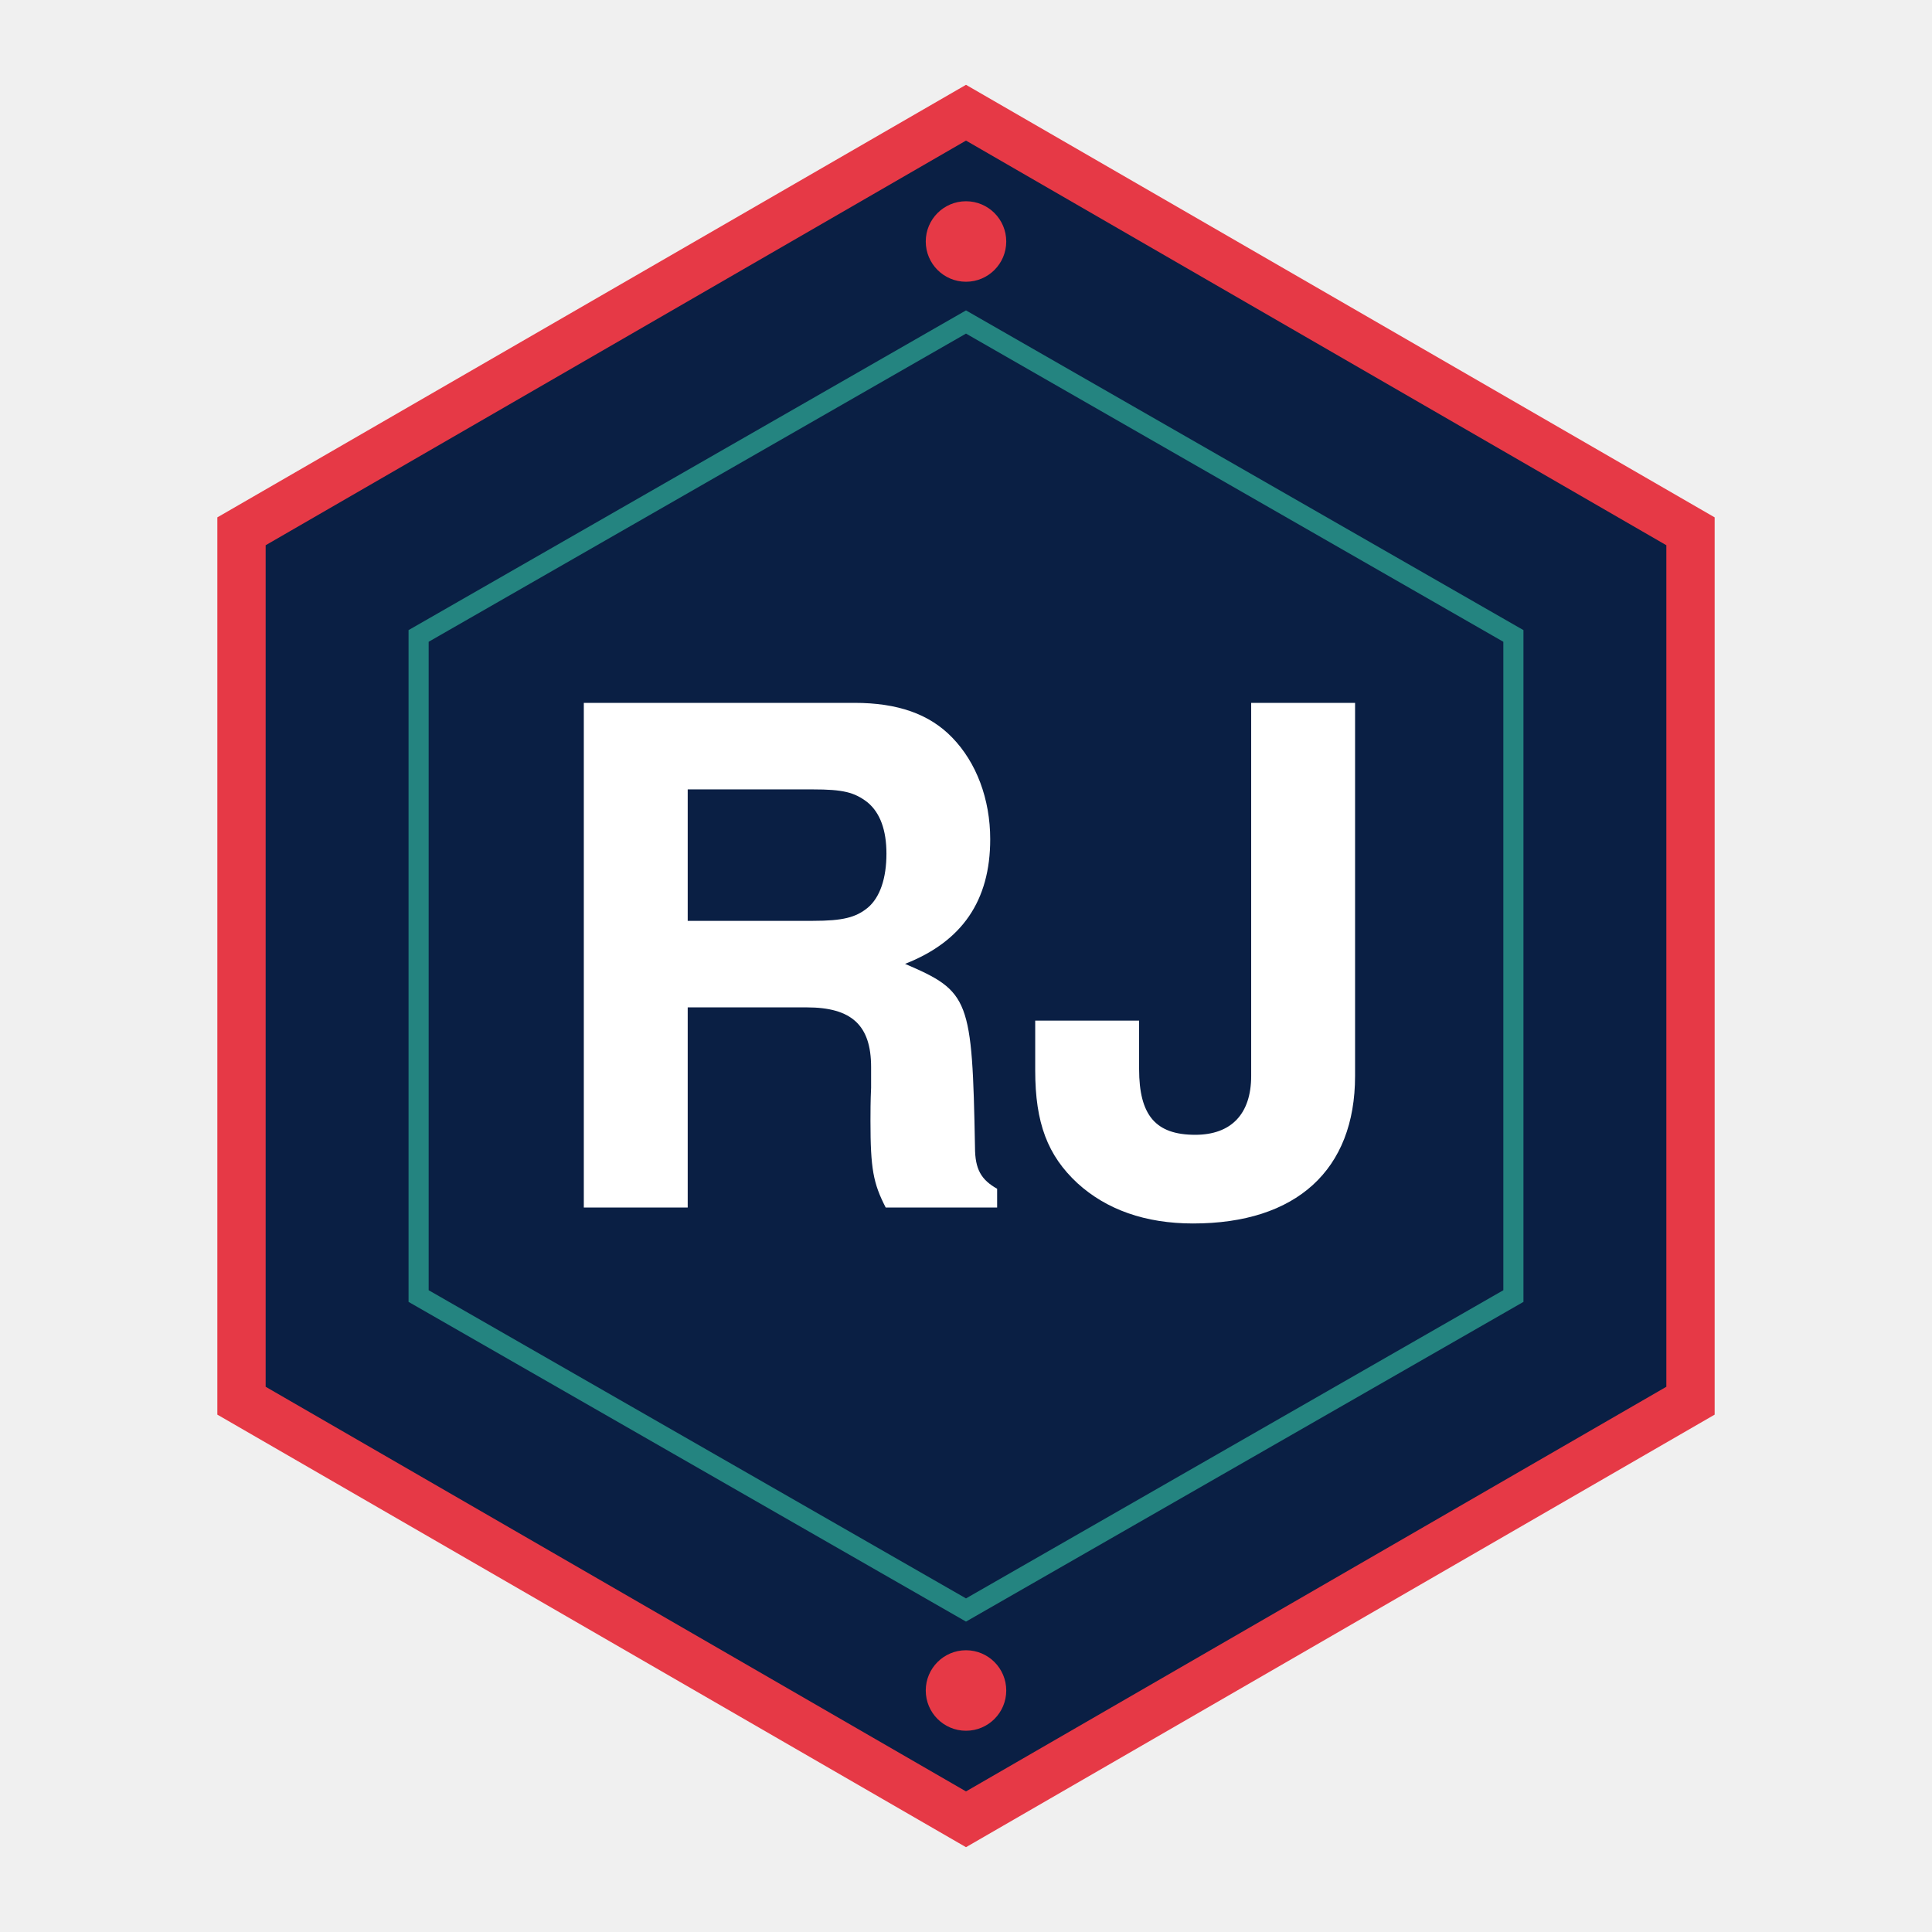
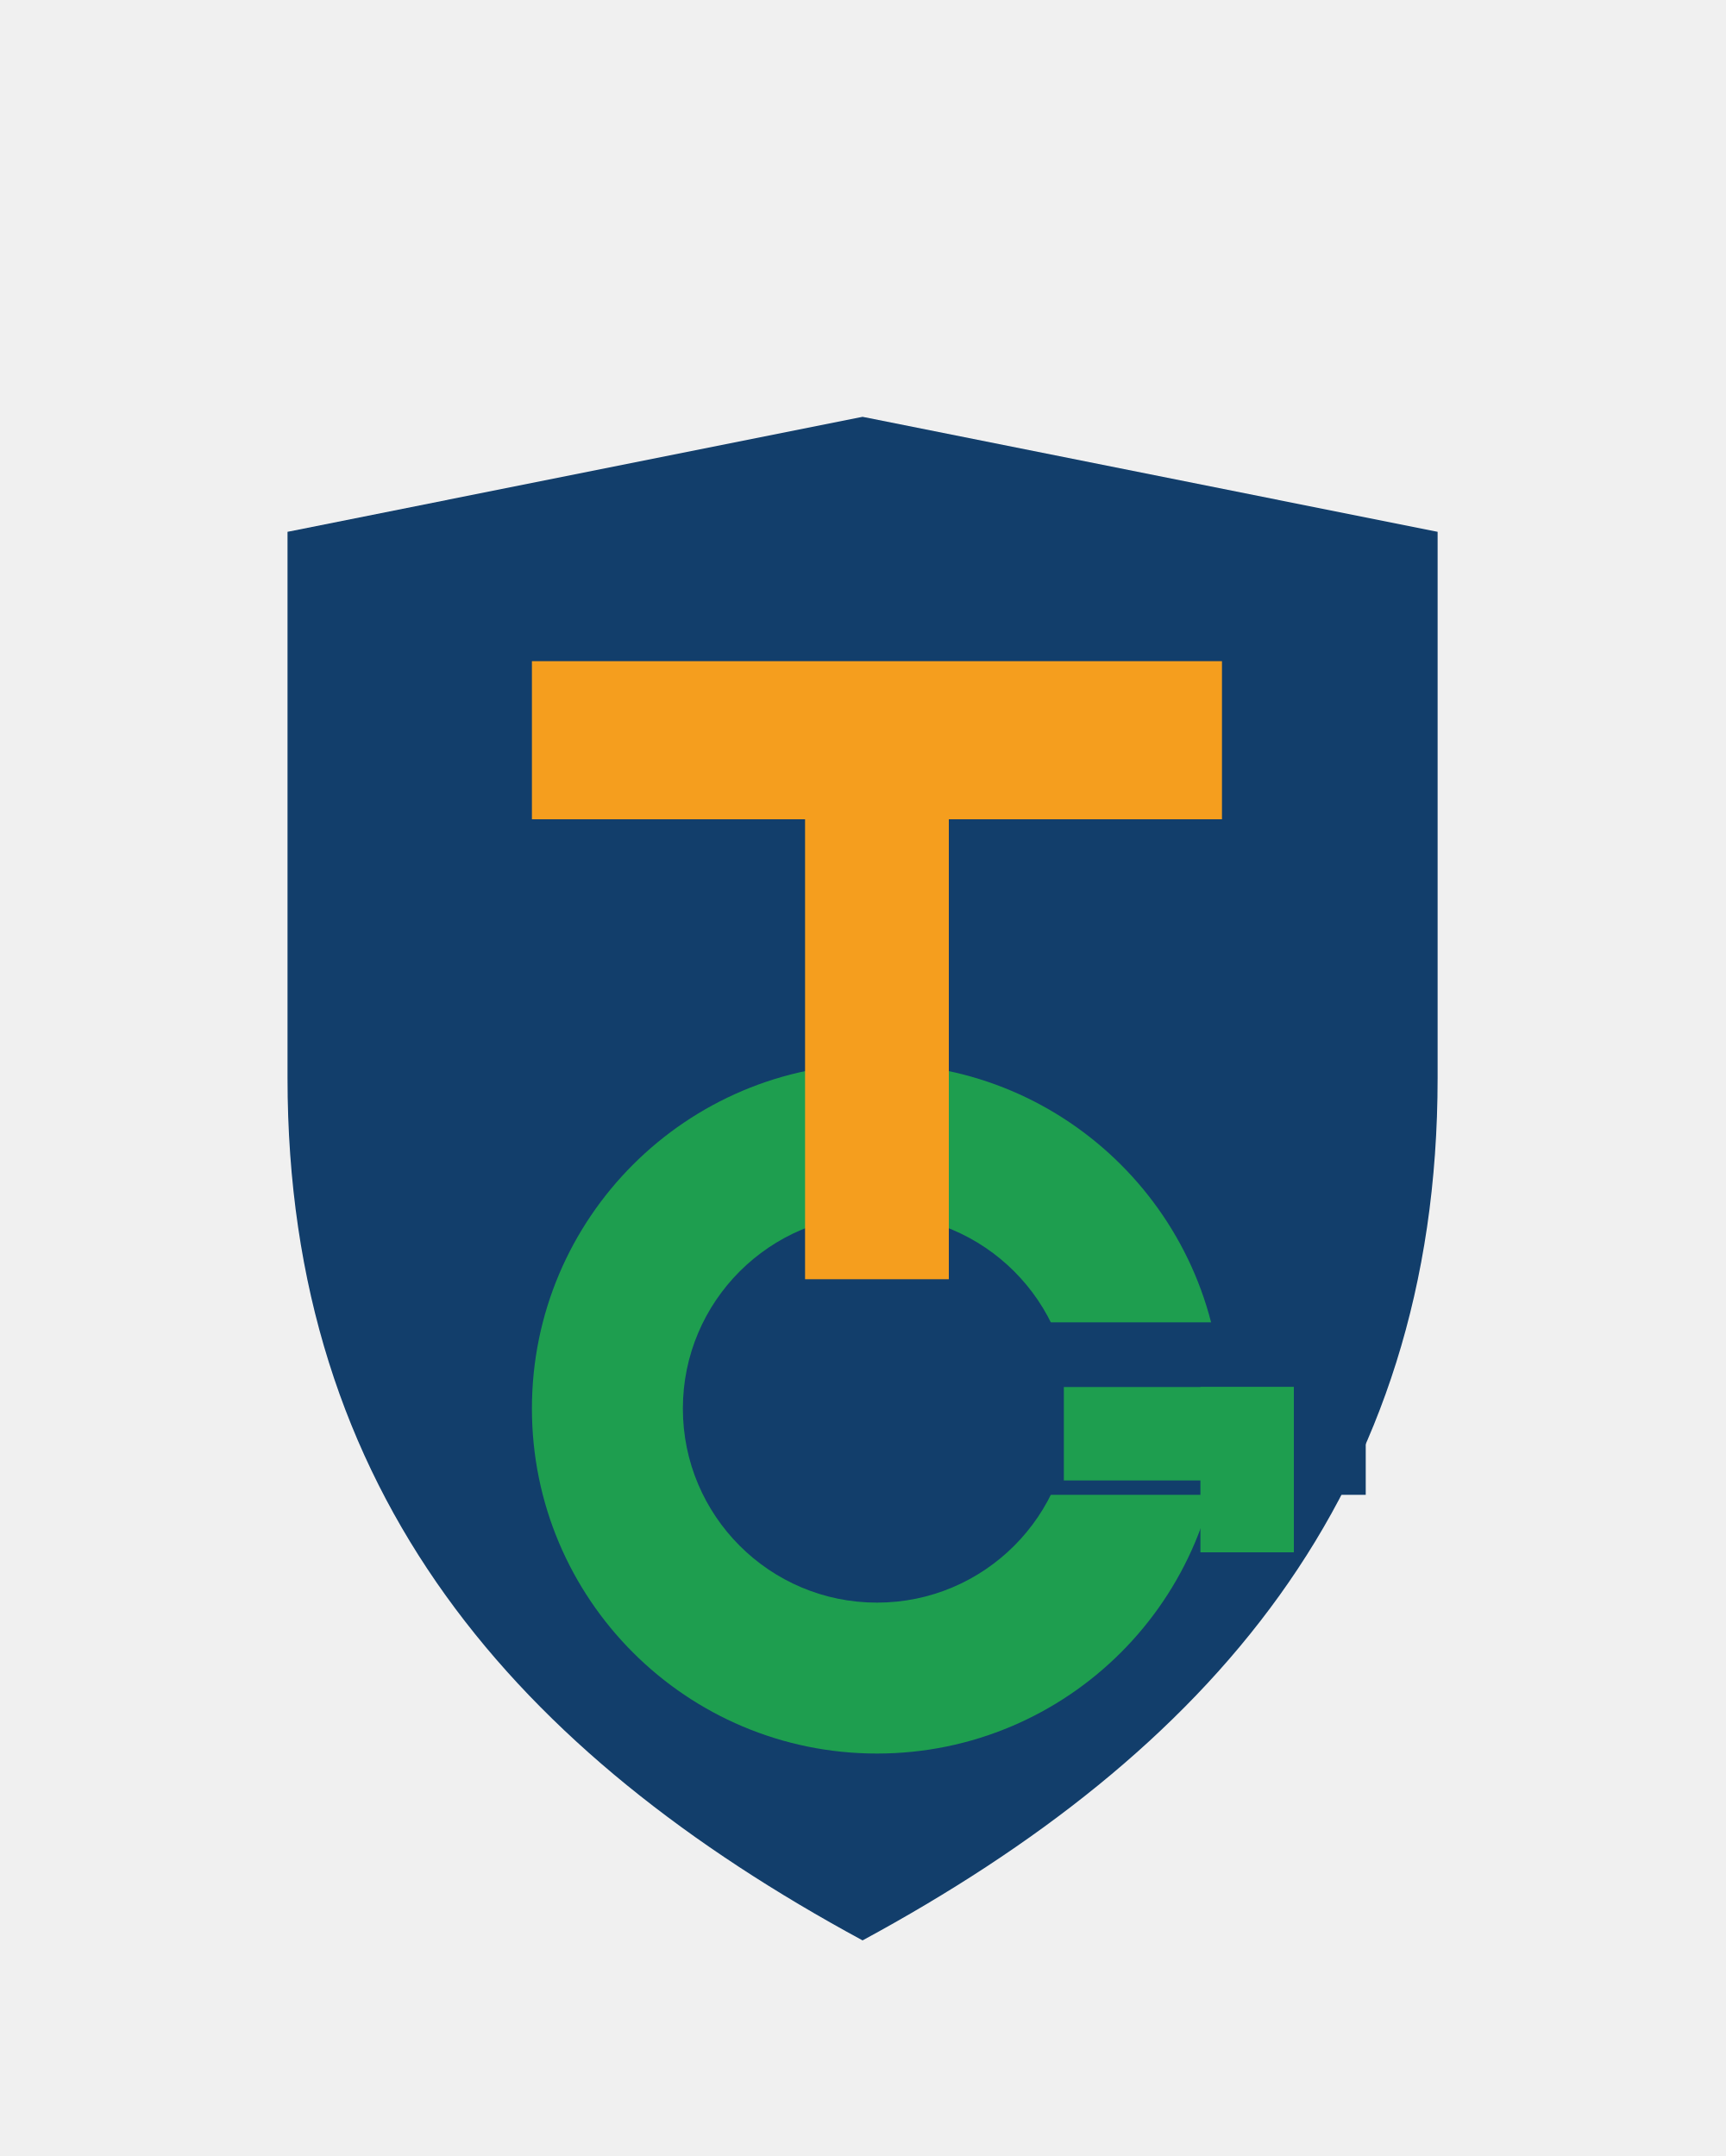
- <svg xmlns="http://www.w3.org/2000/svg" viewBox="0 0 240 240" width="240" height="240">
-   <polygon points="120,14 210,66 210,174 120,226 30,174 30,66" fill="#0a1f44" stroke="#e63946" stroke-width="6" />
-   <polygon points="120,40 188,79 188,161 120,200 52,161 52,79" fill="none" stroke="#2a9d8f" stroke-width="2.5" opacity="0.8" />
-   <text x="120" y="150" text-anchor="middle" font-family="Helvetica, Arial, sans-serif" font-size="86" font-weight="700" fill="#ffffff">RJ</text>
-   <circle cx="120" cy="30" r="5" fill="#e63946" />
-   <circle cx="120" cy="210" r="5" fill="#e63946" />
+ <svg xmlns="http://www.w3.org/2000/svg" viewBox="0 0 240 300" width="240" height="300">
+   <path d="M120,58 L200,74 L200,150 C200,208 168,244 120,270            C72,244 40,208 40,150 L40,74 Z" fill="#123E6B" />
+   <circle cx="122" cy="196" r="48" fill="#1E9E4F" />
+   <circle cx="122" cy="196" r="27" fill="#123E6B" />
+   <rect x="122" y="184" width="68" height="24" fill="#123E6B" />
+   <rect x="148" y="193" width="32" height="13" fill="#1E9E4F" />
+   <rect x="167" y="193" width="13" height="23" fill="#1E9E4F" />
+   <rect x="74" y="92" width="96" height="22" fill="#F59E1E" />
+   <rect x="112" y="112" width="20" height="66" fill="#F59E1E" />
</svg>
